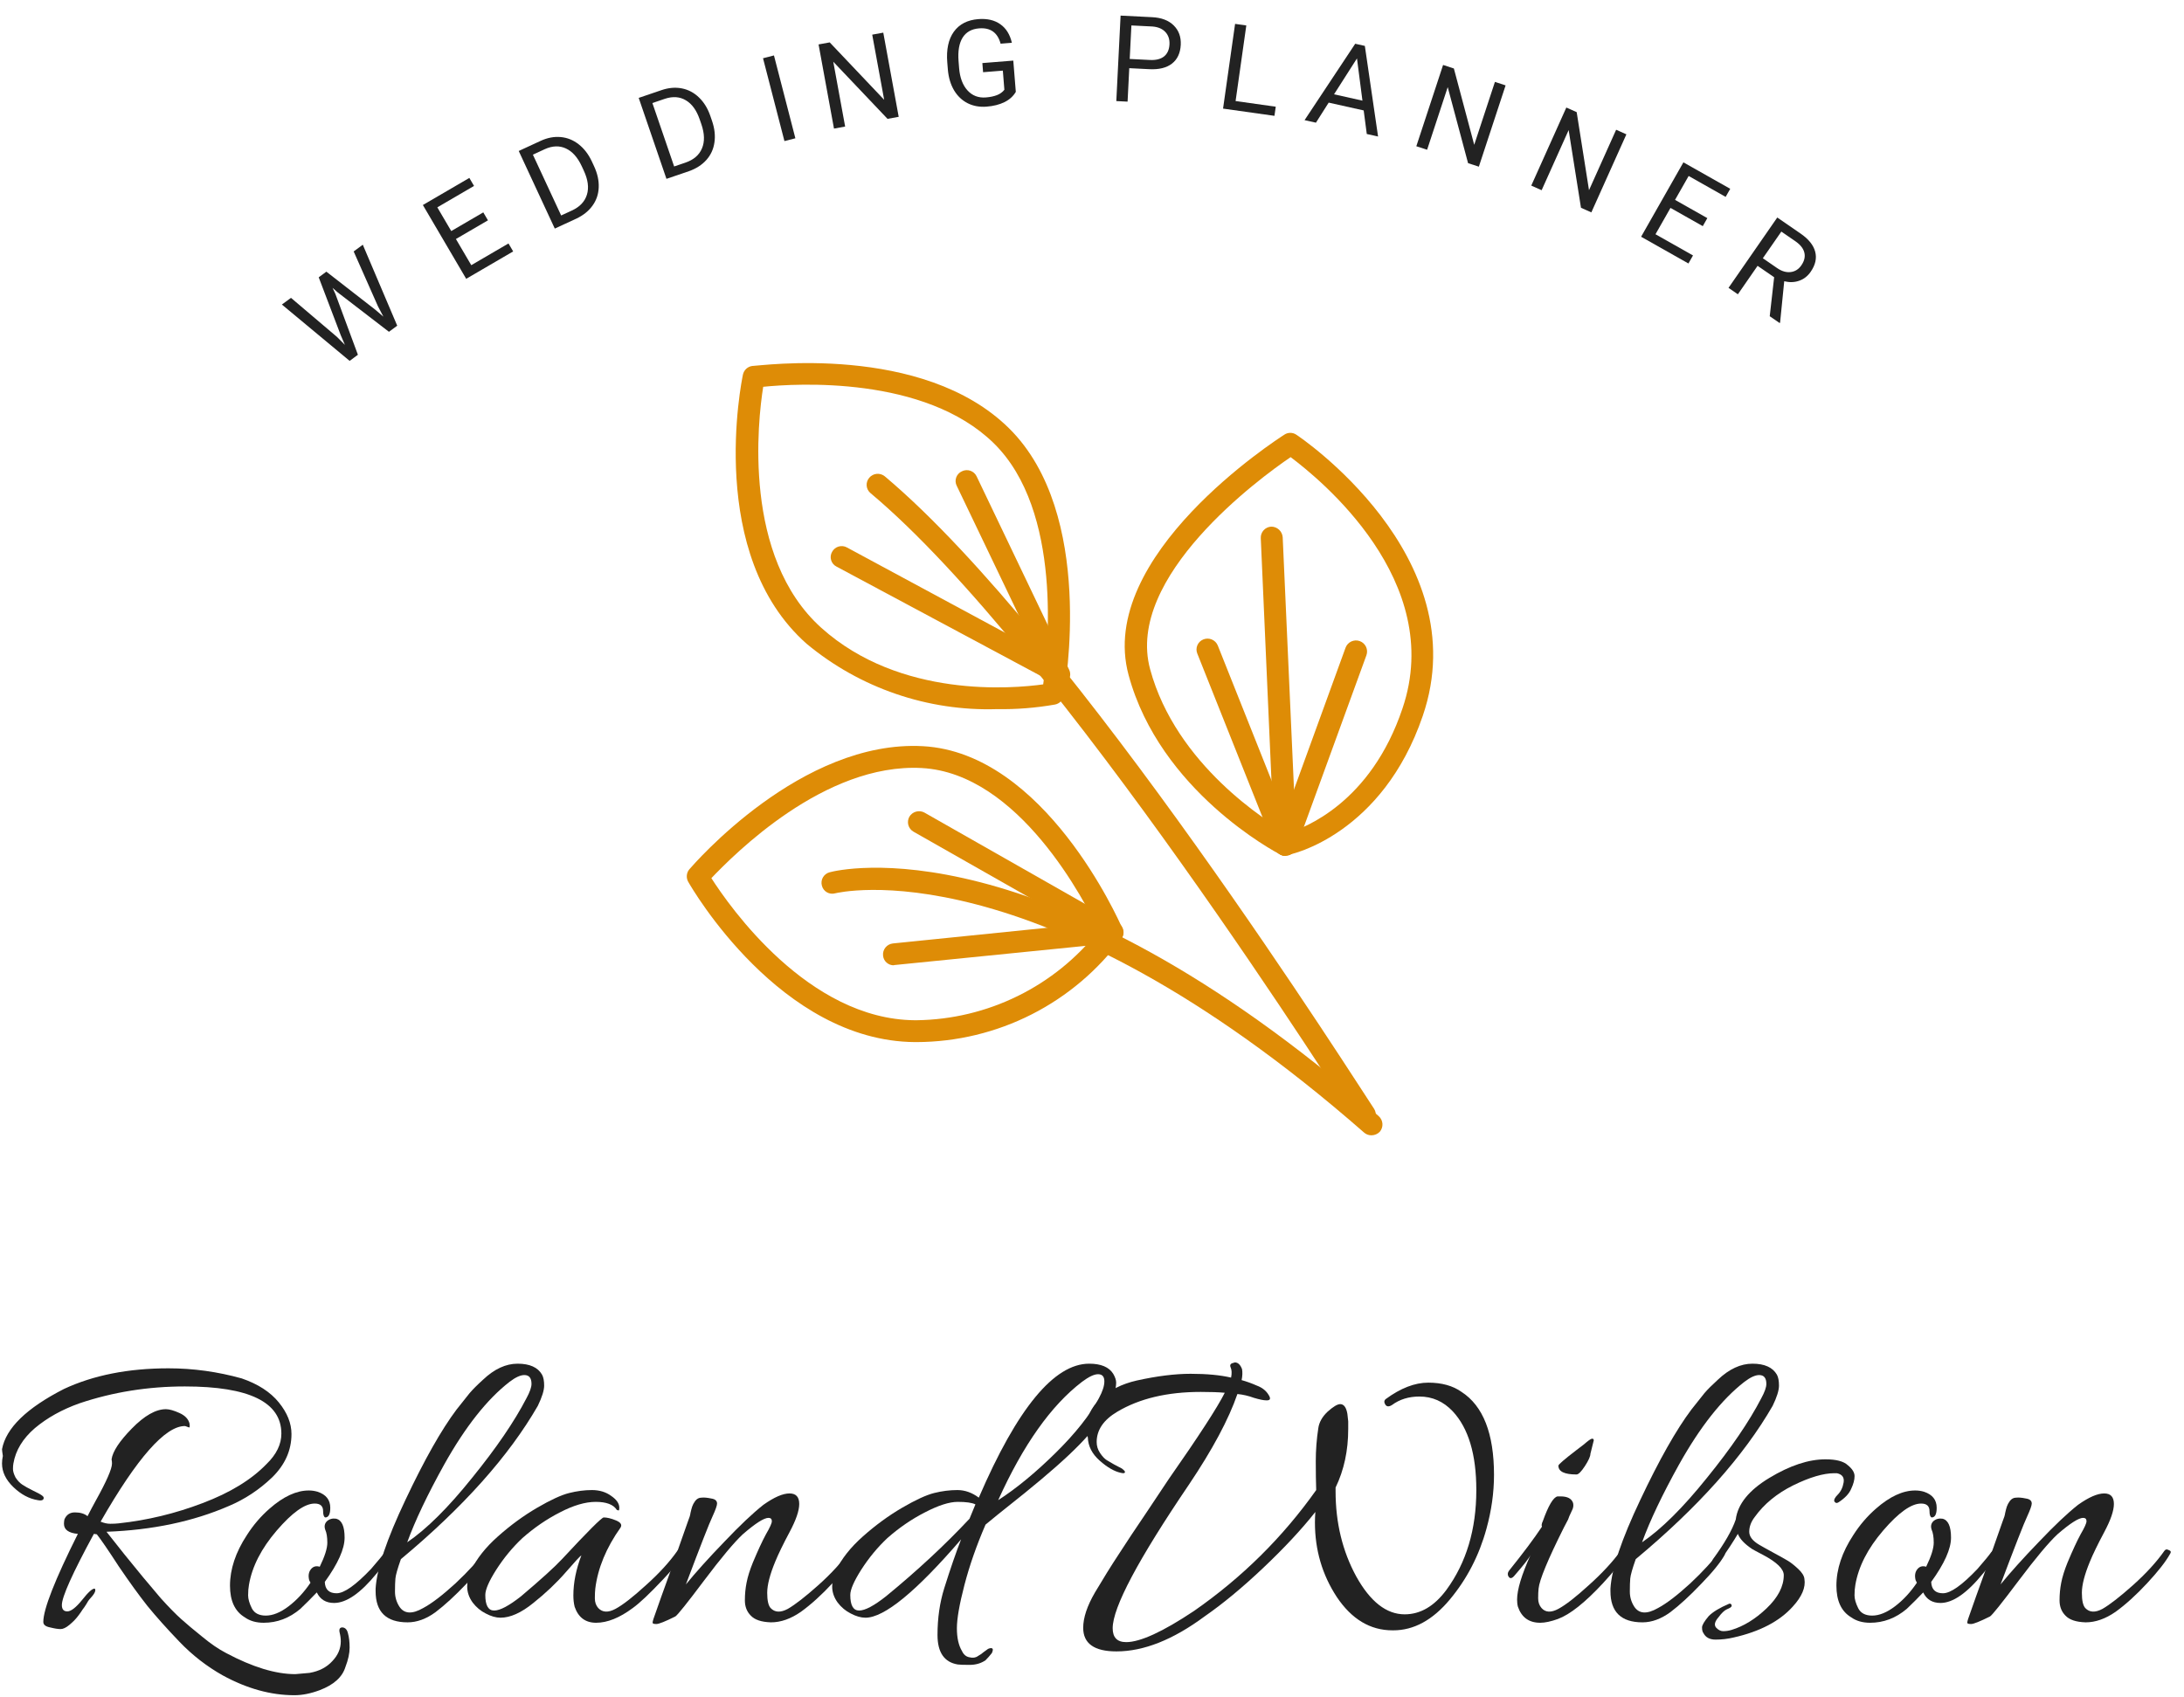
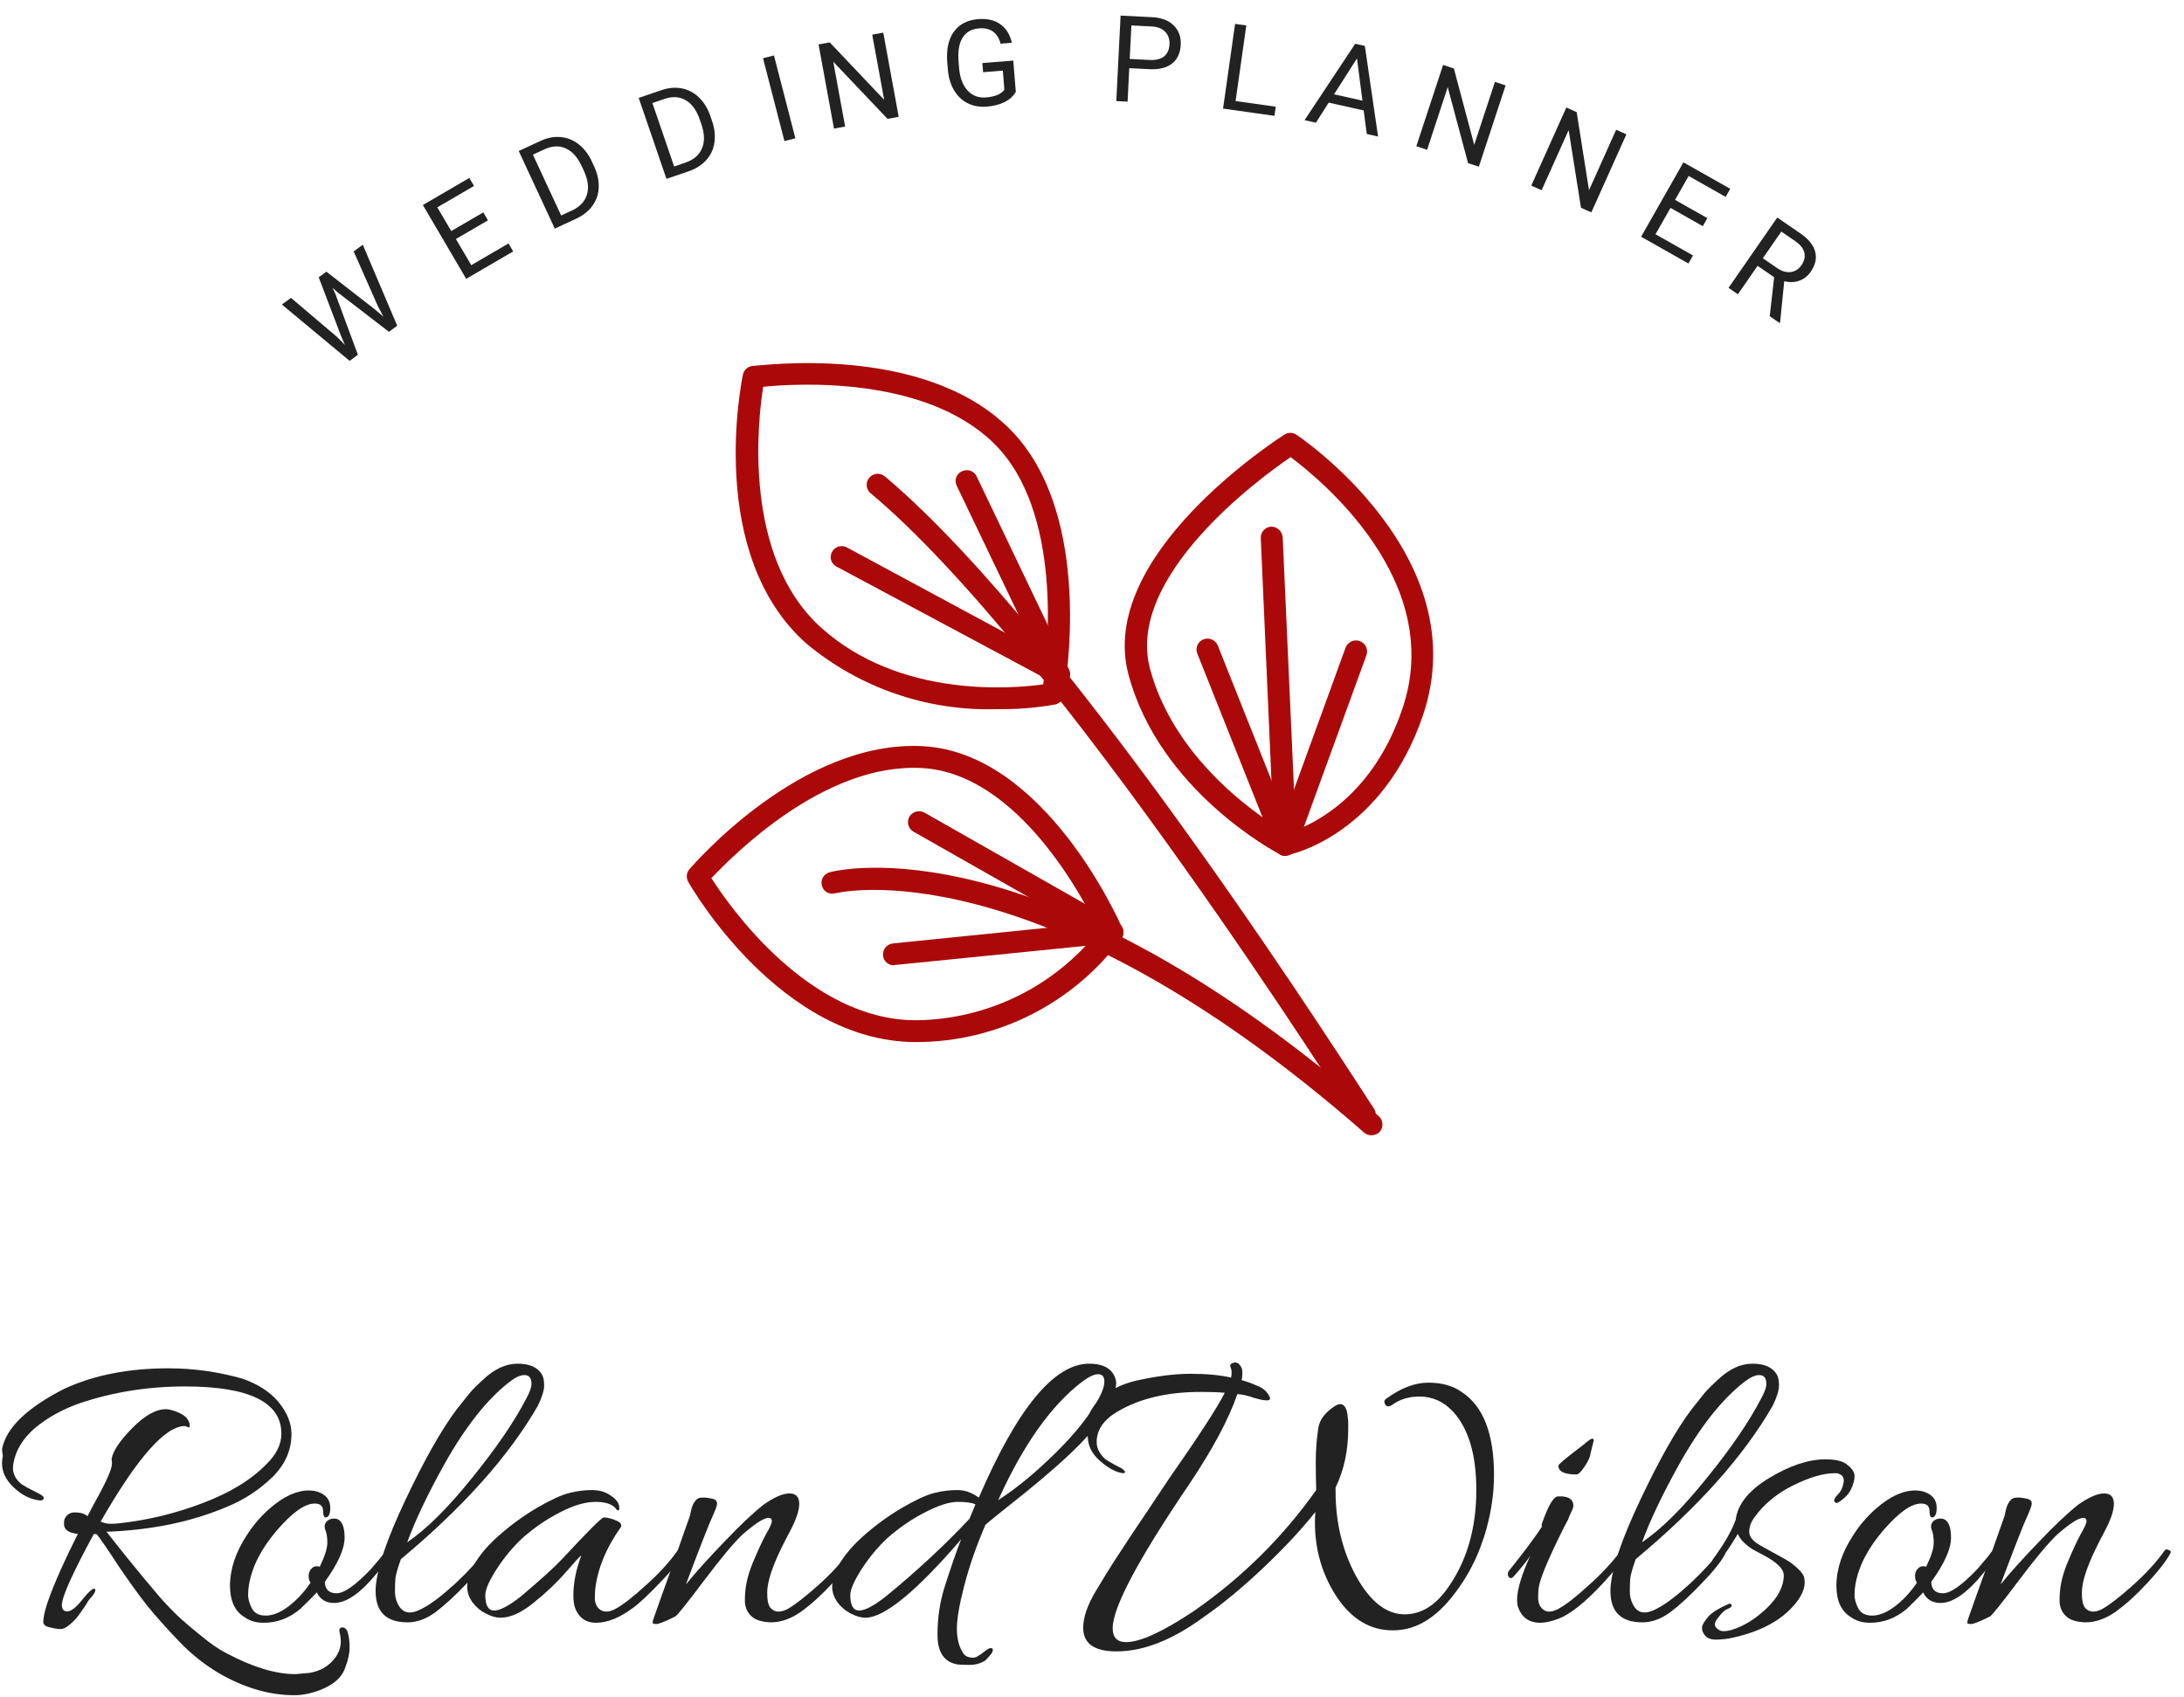
<svg xmlns="http://www.w3.org/2000/svg" width="130" height="101" viewBox="0 0 130 101" fill="none">
  <path d="M20.05 20.052L20.53 20.533L20.284 19.962L18.971 16.511L19.426 16.174L22.34 18.441L22.82 18.852L22.498 18.237L21.052 14.971L21.595 14.57L23.644 19.391L23.152 19.755L20.091 17.401L19.795 17.138L19.962 17.497L21.304 21.122L20.812 21.486L16.779 18.132L17.32 17.733L20.05 20.052Z" fill="#222222" />
  <path d="M29.045 13.118L27.138 14.23L28.052 15.788L30.267 14.495L30.546 14.969L27.75 16.6L25.171 12.206L27.937 10.593L28.216 11.07L26.031 12.345L26.86 13.757L28.767 12.645L29.045 13.118Z" fill="#222222" />
  <path d="M33.023 13.609L30.877 8.989L32.182 8.386C32.585 8.2 32.982 8.125 33.374 8.16C33.765 8.195 34.121 8.338 34.441 8.588C34.762 8.838 35.023 9.175 35.223 9.599L35.36 9.894C35.562 10.33 35.655 10.751 35.638 11.157C35.623 11.562 35.5 11.925 35.268 12.245C35.038 12.565 34.717 12.822 34.303 13.018L33.023 13.609ZM31.72 9.209L33.402 12.829L34.043 12.533C34.514 12.316 34.811 12.001 34.936 11.589C35.063 11.176 35.001 10.7 34.75 10.16L34.625 9.89C34.381 9.366 34.068 9.016 33.686 8.84C33.305 8.662 32.886 8.675 32.431 8.88L31.72 9.209Z" fill="#222222" />
  <path d="M39.67 10.648L38.018 5.828L39.379 5.365C39.799 5.222 40.202 5.188 40.587 5.263C40.973 5.339 41.312 5.518 41.604 5.801C41.898 6.082 42.122 6.445 42.276 6.887L42.382 7.195C42.538 7.65 42.586 8.078 42.526 8.48C42.469 8.882 42.309 9.23 42.045 9.524C41.783 9.818 41.436 10.041 41.005 10.193L39.67 10.648ZM38.833 6.135L40.128 9.911L40.797 9.683C41.287 9.516 41.616 9.234 41.783 8.837C41.953 8.439 41.941 7.959 41.748 7.396L41.651 7.115C41.464 6.568 41.189 6.187 40.827 5.973C40.467 5.756 40.049 5.725 39.575 5.882L38.833 6.135Z" fill="#222222" />
  <path d="M47.344 8.233L46.693 8.4L45.418 3.468L46.069 3.301L47.344 8.233Z" fill="#222222" />
  <path d="M53.494 6.955L52.829 7.076L49.599 3.674L50.306 7.535L49.642 7.656L48.724 2.645L49.388 2.524L52.629 5.942L51.918 2.063L52.576 1.944L53.494 6.955Z" fill="#222222" />
  <path d="M60.465 5.47C60.312 5.73 60.087 5.934 59.787 6.082C59.49 6.228 59.137 6.317 58.727 6.349C58.314 6.382 57.938 6.315 57.602 6.148C57.266 5.978 56.995 5.721 56.789 5.377C56.586 5.033 56.463 4.625 56.421 4.154L56.385 3.711C56.324 2.946 56.454 2.338 56.776 1.889C57.1 1.44 57.586 1.189 58.232 1.138C58.762 1.096 59.2 1.198 59.545 1.444C59.89 1.688 60.118 2.056 60.23 2.547L59.56 2.601C59.381 1.939 58.954 1.635 58.28 1.689C57.831 1.724 57.503 1.91 57.296 2.244C57.091 2.577 57.011 3.042 57.057 3.639L57.09 4.054C57.136 4.624 57.302 5.067 57.59 5.384C57.877 5.698 58.243 5.837 58.687 5.801C58.938 5.781 59.156 5.736 59.34 5.665C59.523 5.594 59.672 5.488 59.784 5.345L59.693 4.205L58.517 4.299L58.474 3.755L60.315 3.608L60.465 5.47Z" fill="#222222" />
  <path d="M67.218 4.059L67.118 6.051L66.447 6.018L66.702 0.929L68.579 1.023C69.136 1.051 69.564 1.215 69.864 1.514C70.167 1.814 70.306 2.199 70.283 2.667C70.258 3.161 70.084 3.534 69.761 3.786C69.44 4.037 68.992 4.147 68.416 4.119L67.218 4.059ZM67.245 3.51L68.451 3.571C68.81 3.588 69.089 3.518 69.288 3.36C69.488 3.199 69.596 2.96 69.612 2.64C69.627 2.338 69.543 2.091 69.362 1.899C69.18 1.708 68.922 1.601 68.59 1.577L67.345 1.515L67.245 3.51Z" fill="#222222" />
  <path d="M73.547 6.016L75.938 6.353L75.86 6.897L72.801 6.466L73.517 1.422L74.185 1.516L73.547 6.016Z" fill="#222222" />
  <path d="M81.172 6.575L79.088 6.11L78.33 7.304L77.653 7.153L80.667 2.605L81.241 2.733L82.028 8.128L81.356 7.978L81.172 6.575ZM79.407 5.615L81.098 5.992L80.772 3.478L79.407 5.615Z" fill="#222222" />
  <path d="M88.027 9.923L87.385 9.714L86.174 5.187L84.947 8.916L84.305 8.707L85.898 3.867L86.54 4.077L87.751 8.622L88.984 4.876L89.619 5.084L88.027 9.923Z" fill="#222222" />
  <path d="M94.723 12.645L94.106 12.37L93.372 7.744L91.764 11.325L91.147 11.05L93.234 6.402L93.85 6.677L94.584 11.323L96.199 7.725L96.809 7.998L94.723 12.645Z" fill="#222222" />
  <path d="M101.356 13.464L99.434 12.378L98.541 13.947L100.774 15.209L100.502 15.687L97.685 14.095L100.203 9.666L102.99 11.241L102.717 11.722L100.515 10.477L99.705 11.9L101.627 12.987L101.356 13.464Z" fill="#222222" />
  <path d="M105.604 16.506L104.618 15.827L103.445 17.521L102.888 17.138L105.79 12.95L107.179 13.907C107.652 14.232 107.94 14.59 108.045 14.979C108.152 15.37 108.063 15.771 107.779 16.181C107.598 16.442 107.37 16.62 107.093 16.715C106.819 16.813 106.522 16.822 106.204 16.745L105.958 19.201L105.934 19.235L105.341 18.827L105.604 16.506ZM104.931 15.375L105.781 15.961C106.056 16.15 106.323 16.229 106.583 16.198C106.845 16.169 107.058 16.035 107.223 15.798C107.402 15.539 107.462 15.287 107.402 15.042C107.344 14.798 107.169 14.574 106.879 14.371L106.032 13.788L104.931 15.375Z" fill="#222222" />
  <path d="M0.17 86.684C0.137 86.466 0.12 86.333 0.12 86.283C0.354 85.028 1.583 83.833 3.807 82.696C5.563 81.877 7.636 81.467 10.027 81.467C11.498 81.467 12.953 81.668 14.391 82.069C15.361 82.403 16.096 82.88 16.598 83.499C17.1 84.117 17.35 84.744 17.35 85.38C17.35 86.349 16.966 87.21 16.197 87.963C15.428 88.699 14.566 89.267 13.613 89.668C11.49 90.588 9.066 91.098 6.34 91.198C6.557 91.466 6.909 91.909 7.393 92.528C7.878 93.129 8.246 93.581 8.497 93.882C8.748 94.183 9.107 94.609 9.575 95.161C10.06 95.696 10.462 96.106 10.779 96.39C11.114 96.691 11.532 97.042 12.033 97.443C12.535 97.861 13.011 98.187 13.463 98.421C15.035 99.257 16.406 99.675 17.576 99.675L18.429 99.6C18.997 99.5 19.449 99.266 19.783 98.898C20.118 98.547 20.285 98.154 20.285 97.719C20.285 97.552 20.26 97.368 20.21 97.168C20.176 96.984 20.235 96.892 20.385 96.892C20.552 96.908 20.661 97.025 20.711 97.243C20.778 97.477 20.811 97.761 20.811 98.096C20.811 98.43 20.728 98.814 20.561 99.249C20.377 99.851 19.867 100.311 19.031 100.629C18.496 100.829 17.994 100.93 17.526 100.93C16.122 100.93 14.7 100.537 13.262 99.751C12.309 99.216 11.448 98.547 10.679 97.744C9.927 96.959 9.291 96.248 8.773 95.612C8.271 94.977 7.703 94.191 7.067 93.255C6.449 92.302 6.014 91.666 5.763 91.349L5.588 91.324C4.317 93.665 3.682 95.077 3.682 95.562C3.682 95.813 3.79 95.939 4.008 95.939C4.225 95.939 4.518 95.713 4.885 95.261C5.253 94.793 5.504 94.567 5.638 94.584C5.738 94.684 5.629 94.902 5.312 95.236C5.278 95.27 5.22 95.362 5.136 95.512C5.053 95.646 4.977 95.755 4.91 95.838C4.86 95.922 4.785 96.031 4.685 96.164C4.584 96.298 4.492 96.407 4.409 96.49C4.325 96.574 4.233 96.657 4.133 96.741C3.932 96.908 3.757 96.992 3.606 96.992C3.456 96.992 3.247 96.959 2.979 96.892C2.712 96.841 2.578 96.733 2.578 96.566C2.578 95.813 3.264 94.066 4.635 91.324C4.083 91.274 3.807 91.073 3.807 90.722C3.807 90.655 3.815 90.571 3.832 90.471C3.949 90.187 4.158 90.045 4.459 90.045C4.777 90.045 5.028 90.12 5.211 90.27C5.345 90.003 5.504 89.702 5.688 89.368C6.34 88.197 6.666 87.453 6.666 87.135C6.666 87.052 6.658 86.968 6.641 86.885C6.708 86.416 7.109 85.806 7.845 85.054C8.597 84.284 9.274 83.9 9.876 83.9C10.077 83.9 10.345 83.975 10.679 84.126C11.013 84.276 11.214 84.485 11.281 84.753C11.298 84.87 11.298 84.945 11.281 84.978C11.281 84.995 11.239 84.987 11.155 84.953C11.072 84.92 11.022 84.903 11.005 84.903C9.835 84.903 8.163 86.801 5.989 90.596C6.19 90.68 6.382 90.722 6.566 90.722C6.766 90.722 6.934 90.713 7.067 90.697C8.773 90.513 10.437 90.112 12.058 89.493C13.697 88.874 14.968 88.097 15.871 87.16C16.456 86.592 16.748 85.99 16.748 85.355C16.748 83.482 14.834 82.546 11.005 82.546C8.815 82.546 6.725 82.88 4.735 83.549C3.698 83.917 2.812 84.41 2.076 85.028C1.357 85.647 0.931 86.349 0.797 87.135C0.781 87.219 0.772 87.328 0.772 87.461C0.772 87.595 0.822 87.762 0.923 87.963C1.04 88.147 1.173 88.289 1.324 88.389C1.474 88.49 1.683 88.607 1.951 88.74C2.235 88.874 2.419 88.975 2.503 89.041C2.603 89.108 2.628 89.183 2.578 89.267C2.528 89.334 2.419 89.351 2.252 89.317C1.734 89.234 1.249 88.975 0.797 88.54C0.346 88.105 0.12 87.637 0.12 87.135C0.12 86.985 0.137 86.834 0.17 86.684Z" fill="#222222" />
  <path d="M19.032 93.28C19.333 92.661 19.484 92.185 19.484 91.85C19.484 91.516 19.442 91.257 19.358 91.073C19.291 90.872 19.325 90.705 19.459 90.571C19.609 90.438 19.793 90.387 20.011 90.421C20.345 90.504 20.512 90.881 20.512 91.549C20.512 92.218 20.119 93.096 19.333 94.183C19.35 94.634 19.584 94.86 20.036 94.86C20.487 94.86 21.173 94.375 22.092 93.405C22.527 92.904 22.794 92.578 22.895 92.427C23.012 92.277 23.112 92.227 23.196 92.277C23.279 92.31 23.321 92.344 23.321 92.377C23.321 92.544 23.02 92.979 22.418 93.681C21.465 94.852 20.621 95.437 19.885 95.437C19.4 95.437 19.058 95.228 18.857 94.81C18.522 95.161 18.196 95.487 17.879 95.788C17.227 96.34 16.499 96.616 15.697 96.616C15.245 96.616 14.869 96.507 14.568 96.29C13.983 95.939 13.69 95.311 13.69 94.409C13.69 93.422 14.025 92.419 14.694 91.399C15.078 90.797 15.53 90.27 16.048 89.819C16.867 89.1 17.645 88.74 18.38 88.74C18.564 88.74 18.74 88.766 18.907 88.816C19.409 88.983 19.659 89.301 19.659 89.769C19.659 90.153 19.559 90.346 19.358 90.346C19.275 90.312 19.233 90.187 19.233 89.969C19.233 89.668 19.066 89.518 18.731 89.518C18.146 89.518 17.394 90.053 16.474 91.123C15.555 92.193 15.003 93.272 14.819 94.359C14.785 94.542 14.769 94.751 14.769 94.986C14.769 95.203 14.844 95.462 14.994 95.763C15.145 96.047 15.421 96.189 15.822 96.189C16.24 96.189 16.692 96.005 17.176 95.638C17.661 95.27 18.096 94.802 18.481 94.233L18.405 94.083C18.338 93.815 18.372 93.598 18.506 93.43C18.64 93.263 18.815 93.213 19.032 93.28Z" fill="#222222" />
  <path d="M31.337 83.248C31.537 82.88 31.637 82.596 31.637 82.395C31.637 82.044 31.495 81.868 31.211 81.868C30.977 81.868 30.684 82.002 30.333 82.27C28.996 83.306 27.7 84.945 26.446 87.185C25.443 88.991 24.707 90.538 24.239 91.825C25.392 91.04 26.68 89.76 28.101 87.988C29.539 86.216 30.618 84.636 31.337 83.248ZM23.863 92.829C23.662 93.397 23.553 93.782 23.537 93.982C23.52 94.166 23.511 94.425 23.511 94.76C23.511 95.077 23.595 95.37 23.762 95.638C24.047 96.089 24.523 96.123 25.192 95.738C25.693 95.47 26.329 94.986 27.098 94.283C27.867 93.564 28.461 92.912 28.879 92.327C28.912 92.277 28.962 92.252 29.029 92.252C29.18 92.252 29.221 92.36 29.154 92.578C28.904 93.029 28.436 93.606 27.75 94.308C27.081 95.011 26.471 95.571 25.919 95.989C25.367 96.39 24.816 96.591 24.264 96.591C22.993 96.591 22.358 95.972 22.358 94.735C22.358 94.684 22.358 94.634 22.358 94.584C22.425 93.414 23.018 91.65 24.138 89.292C25.259 86.918 26.27 85.129 27.173 83.925L27.951 82.947C28.135 82.73 28.402 82.462 28.753 82.144C29.422 81.509 30.108 81.191 30.81 81.191C31.529 81.191 32.014 81.409 32.264 81.843C32.348 81.994 32.39 82.211 32.39 82.495C32.39 82.78 32.264 83.181 32.014 83.699C30.291 86.692 27.575 89.735 23.863 92.829Z" fill="#222222" />
  <path d="M29.79 96.315C29.523 96.315 29.23 96.231 28.913 96.064C28.612 95.913 28.352 95.696 28.135 95.412C27.918 95.111 27.809 94.793 27.809 94.459C27.809 94.124 27.884 93.807 28.035 93.506C28.369 92.803 28.904 92.126 29.64 91.474C30.392 90.805 31.17 90.237 31.972 89.769C32.775 89.301 33.41 89.008 33.879 88.891C34.347 88.774 34.798 88.715 35.233 88.715C35.684 88.715 36.069 88.832 36.386 89.067C36.704 89.284 36.863 89.518 36.863 89.769C36.863 89.852 36.855 89.903 36.838 89.919C36.821 89.936 36.779 89.928 36.713 89.894C36.512 89.576 36.094 89.418 35.459 89.418C34.84 89.418 34.129 89.627 33.327 90.045C32.541 90.446 31.797 90.956 31.095 91.575C30.509 92.126 29.991 92.753 29.54 93.456C29.105 94.141 28.887 94.643 28.887 94.96C28.887 95.579 29.063 95.888 29.414 95.888C29.765 95.888 30.3 95.604 31.019 95.036C32.206 94.032 33.017 93.297 33.452 92.829C34.99 91.173 35.818 90.346 35.935 90.346C36.136 90.346 36.378 90.404 36.662 90.521C36.947 90.638 37.039 90.78 36.938 90.948C36.086 92.151 35.584 93.364 35.434 94.584C35.417 94.735 35.408 94.927 35.408 95.161C35.408 95.395 35.475 95.587 35.609 95.738C35.86 96.005 36.203 96.022 36.637 95.788C37.072 95.554 37.674 95.086 38.443 94.384C39.229 93.681 39.856 92.996 40.324 92.327C40.391 92.243 40.466 92.227 40.55 92.277C40.633 92.31 40.675 92.344 40.675 92.377C40.675 92.628 40.274 93.18 39.471 94.032C38.686 94.868 38.084 95.437 37.666 95.738C36.88 96.323 36.152 96.616 35.484 96.616C34.848 96.616 34.422 96.298 34.205 95.663C34.154 95.462 34.129 95.236 34.129 94.986C34.129 94.233 34.288 93.439 34.606 92.603C34.539 92.636 34.23 92.971 33.678 93.606C33.126 94.241 32.482 94.852 31.747 95.437C31.028 96.022 30.376 96.315 29.79 96.315Z" fill="#222222" />
  <path d="M46.996 88.916C47.381 88.916 47.573 89.125 47.573 89.543C47.573 89.944 47.381 90.504 46.996 91.223C46.612 91.942 46.328 92.528 46.144 92.979C45.826 93.748 45.667 94.367 45.667 94.835C45.667 95.287 45.734 95.587 45.868 95.738C46.118 96.005 46.461 96.022 46.896 95.788C47.331 95.537 47.933 95.069 48.702 94.384C49.488 93.681 50.115 92.996 50.583 92.327C50.65 92.243 50.725 92.227 50.809 92.277C50.909 92.31 50.959 92.352 50.959 92.402C50.959 92.436 50.942 92.477 50.909 92.528C50.658 92.979 50.207 93.556 49.555 94.258C48.903 94.96 48.276 95.529 47.673 95.964C47.072 96.382 46.478 96.591 45.893 96.591C45.324 96.574 44.923 96.44 44.689 96.189C44.455 95.955 44.338 95.654 44.338 95.287C44.338 94.919 44.371 94.567 44.438 94.233C44.505 93.882 44.63 93.481 44.814 93.029C45.115 92.31 45.374 91.75 45.592 91.349C45.826 90.948 45.943 90.688 45.943 90.571C45.943 90.438 45.876 90.371 45.742 90.371C45.475 90.371 44.965 90.697 44.212 91.349C43.694 91.834 42.925 92.753 41.905 94.108C40.902 95.445 40.333 96.156 40.2 96.24C39.598 96.54 39.221 96.691 39.071 96.691C38.92 96.691 38.845 96.666 38.845 96.616C38.845 96.566 38.862 96.49 38.895 96.39C38.929 96.306 39.088 95.855 39.372 95.036C39.673 94.216 39.99 93.322 40.325 92.352C40.676 91.365 40.885 90.772 40.952 90.571C41.036 90.371 41.086 90.204 41.102 90.07C41.136 89.919 41.169 89.794 41.203 89.694C41.236 89.593 41.295 89.484 41.378 89.368C41.479 89.234 41.604 89.167 41.755 89.167C41.905 89.15 42.097 89.167 42.331 89.217C42.566 89.25 42.682 89.351 42.682 89.518C42.682 89.635 42.591 89.894 42.407 90.295C42.223 90.68 41.696 92.026 40.827 94.333C41.428 93.598 42.189 92.753 43.109 91.8C44.029 90.831 44.806 90.095 45.441 89.593C46.077 89.142 46.595 88.916 46.996 88.916Z" fill="#222222" />
  <path d="M51.365 91.474C52.117 90.805 52.895 90.237 53.697 89.769C54.5 89.301 55.135 89.008 55.603 88.891C56.072 88.774 56.532 88.715 56.983 88.715C57.434 88.715 57.861 88.866 58.262 89.167C60.553 83.85 62.743 81.191 64.833 81.191C65.535 81.191 66.012 81.392 66.263 81.793C66.38 81.994 66.438 82.169 66.438 82.32C66.438 82.738 66.254 83.273 65.886 83.925C65.535 84.56 64.984 85.263 64.231 86.032C63.479 86.801 62.4 87.754 60.996 88.891C59.591 90.011 58.814 90.638 58.663 90.772C58.128 92.009 57.71 93.205 57.409 94.359C57.108 95.512 56.958 96.373 56.958 96.942C56.958 97.51 57.058 97.962 57.259 98.296C57.359 98.513 57.51 98.639 57.71 98.672C57.911 98.722 58.078 98.697 58.212 98.597C58.362 98.513 58.471 98.438 58.538 98.371C58.621 98.305 58.714 98.238 58.814 98.171C58.931 98.121 59.014 98.112 59.065 98.146C59.115 98.179 59.106 98.271 59.039 98.421C58.906 98.589 58.78 98.731 58.663 98.848C58.396 99.032 58.078 99.124 57.71 99.124C57.359 99.124 57.125 99.115 57.008 99.099C56.205 98.965 55.804 98.38 55.804 97.343C55.804 96.34 55.938 95.412 56.205 94.559C56.573 93.389 56.908 92.419 57.209 91.65C54.533 94.76 52.636 96.315 51.515 96.315C51.248 96.315 50.955 96.231 50.638 96.064C50.337 95.913 50.077 95.696 49.86 95.412C49.643 95.111 49.534 94.793 49.534 94.459C49.534 94.124 49.609 93.807 49.76 93.506C50.094 92.803 50.629 92.126 51.365 91.474ZM58.061 89.568C57.861 89.468 57.51 89.418 57.008 89.418C56.506 89.418 55.854 89.627 55.052 90.045C54.266 90.446 53.522 90.956 52.819 91.575C52.234 92.126 51.716 92.753 51.265 93.456C50.83 94.141 50.612 94.643 50.612 94.96C50.612 95.579 50.788 95.888 51.139 95.888C51.49 95.888 52.025 95.604 52.744 95.036C54.6 93.514 56.256 91.976 57.71 90.421L58.061 89.568ZM65.41 83.248C65.627 82.847 65.736 82.512 65.736 82.245C65.736 81.96 65.611 81.818 65.36 81.818C65.126 81.818 64.808 81.969 64.407 82.27C62.568 83.674 60.904 86.023 59.416 89.317C60.502 88.615 61.639 87.679 62.827 86.508C64.014 85.338 64.875 84.251 65.41 83.248Z" fill="#222222" />
  <path d="M66.457 98.321C65.136 98.321 64.476 97.853 64.476 96.917C64.476 96.315 64.71 95.612 65.178 94.81C65.663 93.991 66.131 93.238 66.582 92.553C67.034 91.85 67.577 91.031 68.213 90.095C68.848 89.142 69.299 88.465 69.567 88.063C71.356 85.505 72.468 83.791 72.903 82.922C72.518 82.888 72.042 82.872 71.473 82.872C69.484 82.872 67.828 83.264 66.507 84.05C65.688 84.535 65.278 85.137 65.278 85.856C65.278 86.09 65.345 86.308 65.479 86.508C65.613 86.709 65.746 86.851 65.88 86.935C66.148 87.102 66.449 87.269 66.783 87.436C66.984 87.587 67.017 87.679 66.883 87.712C66.833 87.712 66.775 87.704 66.708 87.687C66.323 87.603 65.905 87.361 65.454 86.96C65.002 86.558 64.768 86.099 64.752 85.58C64.685 85.413 64.651 85.271 64.651 85.154C64.651 84.435 64.927 83.816 65.479 83.298C66.047 82.763 66.775 82.395 67.661 82.194C68.865 81.927 69.935 81.793 70.871 81.793C71.824 81.793 72.627 81.868 73.279 82.019C73.329 81.768 73.321 81.567 73.254 81.417C73.187 81.266 73.246 81.174 73.429 81.141C73.463 81.124 73.488 81.116 73.505 81.116C73.689 81.116 73.831 81.25 73.931 81.517C73.965 81.701 73.956 81.918 73.906 82.169C74.207 82.253 74.508 82.362 74.809 82.495C75.127 82.612 75.361 82.796 75.511 83.047C75.662 83.281 75.612 83.39 75.361 83.373C75.21 83.373 74.968 83.323 74.633 83.223C74.316 83.106 73.99 83.03 73.655 82.997C73.137 84.502 72.175 86.299 70.771 88.389C67.745 92.854 66.231 95.704 66.231 96.942C66.231 97.493 66.499 97.769 67.034 97.769C67.87 97.769 69.216 97.151 71.072 95.913C73.931 93.924 76.356 91.524 78.345 88.715C78.329 88.247 78.32 87.679 78.32 87.01C78.32 86.341 78.37 85.681 78.471 85.028C78.521 84.677 78.705 84.351 79.022 84.05C79.357 83.749 79.608 83.599 79.775 83.599C79.992 83.599 80.134 83.791 80.201 84.176L80.251 84.627C80.251 84.778 80.251 84.928 80.251 85.079C80.251 86.366 80.001 87.528 79.499 88.565C79.499 88.632 79.499 88.707 79.499 88.791C79.499 90.663 79.909 92.352 80.728 93.857C81.564 95.362 82.525 96.114 83.612 96.114C84.549 96.114 85.376 95.629 86.095 94.659C87.282 93.038 87.876 91.056 87.876 88.715C87.876 86.592 87.408 85.028 86.471 84.025C85.919 83.44 85.259 83.147 84.49 83.147C83.855 83.147 83.311 83.315 82.86 83.649C82.676 83.766 82.542 83.758 82.458 83.624C82.375 83.49 82.383 83.382 82.484 83.298C83.37 82.646 84.214 82.32 85.017 82.32C85.819 82.32 86.48 82.504 86.998 82.872C88.285 83.708 88.929 85.355 88.929 87.812C88.929 88.866 88.779 89.936 88.478 91.023C88.043 92.611 87.316 94.016 86.296 95.236C85.276 96.457 84.156 97.067 82.935 97.067C82.918 97.067 82.901 97.067 82.885 97.067C81.564 97.067 80.46 96.407 79.574 95.086C78.705 93.765 78.27 92.285 78.27 90.647C78.27 90.446 78.278 90.237 78.295 90.019C77.476 91.056 76.439 92.168 75.185 93.355C73.948 94.526 72.786 95.487 71.699 96.24C69.826 97.627 68.079 98.321 66.457 98.321Z" fill="#222222" />
  <path d="M92.886 89.092C93.304 89.092 93.555 89.225 93.638 89.493C93.672 89.643 93.647 89.794 93.563 89.944C93.496 90.078 93.446 90.187 93.413 90.27C93.379 90.354 93.354 90.421 93.338 90.471C93.254 90.638 93.17 90.797 93.087 90.948C92.134 92.854 91.632 94.066 91.582 94.584C91.565 94.735 91.557 94.927 91.557 95.161C91.557 95.395 91.624 95.587 91.757 95.738C91.992 96.005 92.326 96.022 92.761 95.788C93.195 95.554 93.797 95.086 94.566 94.384C95.352 93.681 95.988 92.996 96.473 92.327C96.539 92.243 96.615 92.227 96.698 92.277C96.782 92.31 96.824 92.352 96.824 92.402C96.824 92.436 96.807 92.477 96.773 92.528C96.523 92.979 96.071 93.556 95.419 94.258C94.349 95.412 93.454 96.123 92.736 96.39C92.318 96.54 91.966 96.616 91.682 96.616C91.013 96.616 90.57 96.298 90.353 95.663C90.32 95.546 90.303 95.403 90.303 95.236C90.303 94.651 90.57 93.765 91.105 92.578C91.022 92.762 90.696 93.18 90.127 93.832C89.977 93.999 89.86 93.999 89.776 93.832C89.759 93.798 89.751 93.757 89.751 93.706C89.751 93.639 89.784 93.564 89.851 93.481C90.671 92.461 91.314 91.6 91.782 90.897C91.749 90.814 91.766 90.705 91.833 90.571C92.167 89.635 92.46 89.142 92.71 89.092C92.761 89.092 92.819 89.092 92.886 89.092ZM94.867 85.756L94.667 86.558C94.667 86.709 94.558 86.951 94.341 87.286C94.123 87.62 93.956 87.787 93.839 87.787C93.12 87.787 92.761 87.612 92.761 87.261C92.761 87.194 93.12 86.885 93.839 86.333L94.266 86.007C94.533 85.773 94.7 85.656 94.767 85.656C94.834 85.656 94.867 85.689 94.867 85.756Z" fill="#222222" />
  <path d="M104.839 83.248C105.04 82.88 105.14 82.596 105.14 82.395C105.14 82.044 104.998 81.868 104.714 81.868C104.48 81.868 104.187 82.002 103.836 82.27C102.498 83.306 101.202 84.945 99.948 87.185C98.945 88.991 98.209 90.538 97.741 91.825C98.895 91.04 100.182 89.76 101.604 87.988C103.042 86.216 104.12 84.636 104.839 83.248ZM97.365 92.829C97.164 93.397 97.056 93.782 97.039 93.982C97.022 94.166 97.014 94.425 97.014 94.76C97.014 95.077 97.097 95.37 97.265 95.638C97.549 96.089 98.025 96.123 98.694 95.738C99.196 95.47 99.831 94.986 100.6 94.283C101.37 93.564 101.963 92.912 102.381 92.327C102.415 92.277 102.465 92.252 102.532 92.252C102.682 92.252 102.724 92.36 102.657 92.578C102.406 93.029 101.938 93.606 101.253 94.308C100.584 95.011 99.973 95.571 99.422 95.989C98.87 96.39 98.318 96.591 97.766 96.591C96.496 96.591 95.86 95.972 95.86 94.735C95.86 94.684 95.86 94.634 95.86 94.584C95.927 93.414 96.521 91.65 97.641 89.292C98.761 86.918 99.773 85.129 100.676 83.925L101.453 82.947C101.637 82.73 101.905 82.462 102.256 82.144C102.925 81.509 103.61 81.191 104.312 81.191C105.031 81.191 105.516 81.409 105.767 81.843C105.851 81.994 105.892 82.211 105.892 82.495C105.892 82.78 105.767 83.181 105.516 83.699C103.794 86.692 101.077 89.735 97.365 92.829Z" fill="#222222" />
  <path d="M102.29 96.29C102.072 96.54 102.022 96.741 102.139 96.892C102.273 97.042 102.415 97.117 102.566 97.117C102.733 97.117 102.9 97.092 103.067 97.042C103.786 96.825 104.48 96.398 105.149 95.763C105.834 95.111 106.177 94.45 106.177 93.782C106.177 93.414 105.768 93.013 104.948 92.578C104.564 92.377 104.346 92.26 104.296 92.227C103.845 91.926 103.56 91.625 103.443 91.324C103.209 91.725 102.833 92.302 102.315 93.054C102.198 93.188 102.089 93.222 101.989 93.155C101.888 93.071 101.88 92.962 101.964 92.829C102.649 91.892 103.101 91.106 103.318 90.471C103.435 89.551 104.104 88.724 105.324 87.988C106.545 87.252 107.657 86.885 108.66 86.885C109.295 86.885 109.739 87.001 109.989 87.236C110.257 87.453 110.391 87.67 110.391 87.888C110.391 88.105 110.324 88.356 110.19 88.64C110.073 88.924 109.822 89.192 109.438 89.443C109.337 89.51 109.254 89.493 109.187 89.392C109.153 89.292 109.22 89.158 109.387 88.991C109.571 88.807 109.688 88.565 109.739 88.264C109.789 87.963 109.655 87.779 109.337 87.712C109.287 87.712 109.237 87.712 109.187 87.712C108.535 87.712 107.715 87.955 106.729 88.439C105.759 88.924 104.998 89.551 104.447 90.32C104.229 90.605 104.121 90.897 104.121 91.198C104.121 91.483 104.321 91.742 104.722 91.976C104.89 92.076 105.174 92.235 105.575 92.452C105.977 92.67 106.261 92.829 106.428 92.929C106.595 93.029 106.796 93.188 107.03 93.405C107.264 93.623 107.389 93.823 107.406 94.007C107.49 94.509 107.256 95.061 106.704 95.663C105.918 96.532 104.748 97.142 103.193 97.493C102.841 97.577 102.482 97.619 102.114 97.619C101.763 97.619 101.521 97.485 101.387 97.218C101.337 97.151 101.312 97.042 101.312 96.892C101.312 96.758 101.445 96.532 101.713 96.214C101.964 95.964 102.365 95.721 102.917 95.487C102.967 95.47 103.009 95.479 103.042 95.512C103.076 95.546 103.084 95.587 103.067 95.638C103.05 95.688 102.958 95.746 102.791 95.813C102.641 95.88 102.474 96.039 102.29 96.29Z" fill="#222222" />
  <path d="M114.652 93.28C114.953 92.661 115.103 92.185 115.103 91.85C115.103 91.516 115.061 91.257 114.978 91.073C114.911 90.872 114.944 90.705 115.078 90.571C115.229 90.438 115.413 90.387 115.63 90.421C115.964 90.504 116.132 90.881 116.132 91.549C116.132 92.218 115.739 93.096 114.953 94.183C114.969 94.634 115.204 94.86 115.655 94.86C116.106 94.86 116.792 94.375 117.712 93.405C118.146 92.904 118.414 92.578 118.514 92.427C118.631 92.277 118.732 92.227 118.815 92.277C118.899 92.31 118.941 92.344 118.941 92.377C118.941 92.544 118.64 92.979 118.038 93.681C117.085 94.852 116.24 95.437 115.505 95.437C115.02 95.437 114.677 95.228 114.476 94.81C114.142 95.161 113.816 95.487 113.498 95.788C112.846 96.34 112.119 96.616 111.316 96.616C110.865 96.616 110.488 96.507 110.187 96.29C109.602 95.939 109.31 95.311 109.31 94.409C109.31 93.422 109.644 92.419 110.313 91.399C110.697 90.797 111.149 90.27 111.667 89.819C112.487 89.1 113.264 88.74 114 88.74C114.184 88.74 114.359 88.766 114.526 88.816C115.028 88.983 115.279 89.301 115.279 89.769C115.279 90.153 115.179 90.346 114.978 90.346C114.894 90.312 114.852 90.187 114.852 89.969C114.852 89.668 114.685 89.518 114.351 89.518C113.766 89.518 113.013 90.053 112.094 91.123C111.174 92.193 110.622 93.272 110.438 94.359C110.405 94.542 110.388 94.751 110.388 94.986C110.388 95.203 110.463 95.462 110.614 95.763C110.764 96.047 111.04 96.189 111.441 96.189C111.86 96.189 112.311 96.005 112.796 95.638C113.281 95.27 113.715 94.802 114.1 94.233L114.025 94.083C113.958 93.815 113.991 93.598 114.125 93.43C114.259 93.263 114.434 93.213 114.652 93.28Z" fill="#222222" />
  <path d="M125.25 88.916C125.635 88.916 125.827 89.125 125.827 89.543C125.827 89.944 125.635 90.504 125.25 91.223C124.866 91.942 124.582 92.528 124.398 92.979C124.08 93.748 123.921 94.367 123.921 94.835C123.921 95.287 123.988 95.587 124.122 95.738C124.373 96.005 124.715 96.022 125.15 95.788C125.585 95.537 126.187 95.069 126.956 94.384C127.742 93.681 128.369 92.996 128.837 92.327C128.904 92.243 128.979 92.227 129.063 92.277C129.163 92.31 129.213 92.352 129.213 92.402C129.213 92.436 129.196 92.477 129.163 92.528C128.912 92.979 128.461 93.556 127.809 94.258C127.157 94.96 126.53 95.529 125.928 95.964C125.326 96.382 124.732 96.591 124.147 96.591C123.578 96.574 123.177 96.44 122.943 96.189C122.709 95.955 122.592 95.654 122.592 95.287C122.592 94.919 122.625 94.567 122.692 94.233C122.759 93.882 122.885 93.481 123.068 93.029C123.369 92.31 123.629 91.75 123.846 91.349C124.08 90.948 124.197 90.688 124.197 90.571C124.197 90.438 124.13 90.371 123.996 90.371C123.729 90.371 123.219 90.697 122.467 91.349C121.948 91.834 121.179 92.753 120.159 94.108C119.156 95.445 118.587 96.156 118.454 96.24C117.852 96.54 117.476 96.691 117.325 96.691C117.175 96.691 117.099 96.666 117.099 96.616C117.099 96.566 117.116 96.49 117.149 96.39C117.183 96.306 117.342 95.855 117.626 95.036C117.927 94.216 118.245 93.322 118.579 92.352C118.93 91.365 119.139 90.772 119.206 90.571C119.29 90.371 119.34 90.204 119.357 90.07C119.39 89.919 119.423 89.794 119.457 89.694C119.49 89.593 119.549 89.484 119.632 89.368C119.733 89.234 119.858 89.167 120.009 89.167C120.159 89.15 120.351 89.167 120.586 89.217C120.82 89.25 120.937 89.351 120.937 89.518C120.937 89.635 120.845 89.894 120.661 90.295C120.477 90.68 119.95 92.026 119.081 94.333C119.683 93.598 120.443 92.753 121.363 91.8C122.283 90.831 123.06 90.095 123.695 89.593C124.331 89.142 124.849 88.916 125.25 88.916Z" fill="#222222" />
-   <path d="M76.512 50.955C76.408 50.956 76.305 50.93 76.214 50.881C75.916 50.732 69.043 47.09 67.178 40.189C65.252 33.089 75.99 26.176 76.45 25.879C76.555 25.808 76.678 25.771 76.804 25.771C76.93 25.771 77.054 25.808 77.158 25.879C77.27 25.941 87.946 33.102 84.69 42.617C82.291 49.654 76.885 50.893 76.649 50.893L76.512 50.955ZM76.823 27.217C74.996 28.456 66.967 34.341 68.459 39.842C70 45.541 75.468 48.948 76.624 49.605C77.631 49.307 81.595 47.808 83.484 42.171C86.057 34.576 78.538 28.505 76.823 27.217Z" fill="#de8c06" />
-   <path d="M54.563 62.044H54.452C46.46 61.982 41.191 52.9 40.967 52.504C40.9 52.388 40.871 52.255 40.882 52.123C40.893 51.99 40.944 51.864 41.029 51.761C41.302 51.451 47.691 44.029 54.936 44.426C62.182 44.822 66.594 54.796 66.781 55.217C66.833 55.312 66.86 55.419 66.86 55.527C66.86 55.635 66.833 55.742 66.781 55.837C65.375 57.753 63.536 59.313 61.414 60.392C59.292 61.47 56.945 62.036 54.563 62.044ZM42.334 52.269C43.428 53.978 48.113 60.693 54.452 60.743H54.563C56.655 60.715 58.714 60.221 60.589 59.297C62.465 58.373 64.109 57.043 65.401 55.403C64.593 53.693 60.654 46.036 54.862 45.727C49.07 45.417 43.676 50.893 42.334 52.293V52.269Z" fill="#de8c06" />
-   <path d="M59.349 42.22C55.22 42.351 51.187 40.967 48.014 38.33C42.023 33.027 44.136 22.731 44.223 22.298C44.252 22.168 44.32 22.05 44.417 21.959C44.515 21.868 44.638 21.809 44.77 21.79C45.18 21.79 54.912 20.402 60.069 25.507C65.227 30.611 63.388 40.981 63.313 41.427C63.29 41.557 63.227 41.676 63.134 41.769C63.041 41.862 62.921 41.925 62.791 41.948C61.655 42.148 60.502 42.239 59.349 42.22ZM45.429 23.029C45.106 25.036 44.186 33.151 48.884 37.376C53.582 41.601 60.318 40.994 62.095 40.746C62.381 38.714 63.264 30.413 59.15 26.386C55.036 22.36 47.392 22.831 45.429 23.029Z" fill="#de8c06" />
-   <path d="M81.633 67.594C81.473 67.595 81.318 67.538 81.198 67.433C61.573 50.249 49.841 53.16 49.716 53.185C49.634 53.209 49.547 53.217 49.462 53.206C49.377 53.196 49.294 53.169 49.22 53.126C49.146 53.083 49.081 53.026 49.029 52.957C48.978 52.889 48.941 52.81 48.921 52.727C48.898 52.645 48.893 52.559 48.904 52.474C48.914 52.39 48.942 52.308 48.985 52.235C49.028 52.161 49.085 52.096 49.153 52.045C49.221 51.993 49.298 51.955 49.381 51.934C49.878 51.798 61.909 48.812 82.068 66.454C82.197 66.571 82.276 66.733 82.288 66.907C82.299 67.08 82.243 67.251 82.13 67.384C82.065 67.45 81.988 67.503 81.903 67.539C81.817 67.575 81.725 67.594 81.633 67.594Z" fill="#de8c06" />
-   <path d="M81.173 67C81.063 66.999 80.955 66.97 80.859 66.916C80.763 66.862 80.683 66.784 80.626 66.69C80.44 66.417 62.978 38.702 51.817 29.36C51.751 29.305 51.697 29.238 51.657 29.162C51.617 29.086 51.593 29.003 51.587 28.917C51.58 28.832 51.59 28.746 51.617 28.665C51.643 28.583 51.686 28.508 51.742 28.443C51.854 28.311 52.012 28.228 52.184 28.212C52.356 28.196 52.528 28.248 52.662 28.356C63.972 37.859 81.011 64.881 81.794 66.021C81.887 66.169 81.916 66.347 81.877 66.517C81.837 66.686 81.731 66.833 81.583 66.925C81.457 66.991 81.314 67.016 81.173 67Z" fill="#de8c06" />
-   <path d="M53.209 57.472C53.047 57.476 52.89 57.417 52.77 57.309C52.649 57.201 52.575 57.051 52.563 56.89C52.545 56.718 52.597 56.545 52.706 56.411C52.816 56.276 52.974 56.19 53.147 56.171L64.121 55.056L54.377 49.518C54.226 49.432 54.115 49.29 54.068 49.123C54.022 48.956 54.044 48.777 54.129 48.626C54.217 48.478 54.359 48.369 54.526 48.323C54.693 48.277 54.871 48.297 55.023 48.378L66.545 54.932C66.664 55.003 66.759 55.109 66.817 55.235C66.875 55.361 66.892 55.502 66.868 55.639C66.837 55.774 66.764 55.896 66.659 55.987C66.554 56.078 66.422 56.134 66.284 56.147L53.209 57.46V57.472Z" fill="#de8c06" />
-   <path d="M63.151 40.808C63.042 40.81 62.934 40.78 62.841 40.721L49.791 33.733C49.714 33.694 49.646 33.64 49.591 33.574C49.536 33.508 49.495 33.432 49.471 33.349C49.446 33.267 49.439 33.181 49.449 33.096C49.459 33.01 49.487 32.928 49.53 32.854C49.57 32.779 49.625 32.712 49.692 32.658C49.758 32.604 49.834 32.564 49.916 32.54C49.999 32.516 50.085 32.508 50.17 32.517C50.255 32.526 50.337 32.552 50.412 32.594L61.598 38.627L56.95 28.926C56.91 28.849 56.887 28.765 56.881 28.679C56.876 28.593 56.888 28.507 56.917 28.426C56.946 28.344 56.992 28.27 57.051 28.207C57.11 28.144 57.181 28.093 57.26 28.059C57.337 28.021 57.42 27.998 57.506 27.993C57.591 27.987 57.677 27.999 57.758 28.026C57.839 28.054 57.913 28.098 57.977 28.154C58.041 28.211 58.093 28.279 58.13 28.356L63.636 39.866C63.698 39.99 63.718 40.131 63.693 40.267C63.669 40.403 63.601 40.527 63.499 40.622C63.406 40.719 63.284 40.784 63.151 40.808Z" fill="#de8c06" />
-   <path d="M76.513 50.955C76.381 50.956 76.253 50.918 76.144 50.845C76.035 50.772 75.951 50.668 75.903 50.546L71.268 38.912C71.235 38.834 71.219 38.749 71.22 38.664C71.22 38.579 71.238 38.495 71.272 38.416C71.305 38.338 71.354 38.267 71.415 38.207C71.476 38.148 71.549 38.101 71.628 38.07C71.79 38.004 71.971 38.005 72.131 38.073C72.292 38.14 72.419 38.268 72.486 38.429L76.488 48.477L80.092 38.565C80.151 38.401 80.274 38.267 80.432 38.193C80.591 38.118 80.772 38.11 80.937 38.169C81.102 38.228 81.236 38.35 81.311 38.508C81.385 38.666 81.394 38.847 81.335 39.011L77.146 50.509C77.103 50.632 77.022 50.739 76.915 50.814C76.808 50.889 76.681 50.93 76.55 50.93L76.513 50.955Z" fill="#de8c06" />
-   <path d="M76.512 50.955C76.344 50.955 76.182 50.891 76.059 50.776C75.937 50.661 75.863 50.503 75.853 50.336L75.046 32.036C75.039 31.864 75.1 31.696 75.216 31.569C75.333 31.441 75.495 31.364 75.667 31.355C75.84 31.354 76.007 31.419 76.134 31.537C76.261 31.654 76.338 31.815 76.351 31.987L77.171 50.274C77.174 50.36 77.16 50.446 77.13 50.527C77.1 50.608 77.055 50.682 76.996 50.745C76.937 50.809 76.866 50.86 76.787 50.896C76.709 50.932 76.624 50.952 76.537 50.955H76.512Z" fill="#de8c06" />
+   <path d="M76.512 50.955C76.408 50.956 76.305 50.93 76.214 50.881C75.916 50.732 69.043 47.09 67.178 40.189C65.252 33.089 75.99 26.176 76.45 25.879C76.555 25.808 76.678 25.771 76.804 25.771C76.93 25.771 77.054 25.808 77.158 25.879C77.27 25.941 87.946 33.102 84.69 42.617C82.291 49.654 76.885 50.893 76.649 50.893L76.512 50.955ZM76.823 27.217C74.996 28.456 66.967 34.341 68.459 39.842C70 45.541 75.468 48.948 76.624 49.605C77.631 49.307 81.595 47.808 83.484 42.171C86.057 34.576 78.538 28.505 76.823 27.217Z" fill="#ab0909" />
+   <path d="M54.563 62.044H54.452C46.46 61.982 41.191 52.9 40.967 52.504C40.9 52.388 40.871 52.255 40.882 52.123C40.893 51.99 40.944 51.864 41.029 51.761C41.302 51.451 47.691 44.029 54.936 44.426C62.182 44.822 66.594 54.796 66.781 55.217C66.833 55.312 66.86 55.419 66.86 55.527C66.86 55.635 66.833 55.742 66.781 55.837C65.375 57.753 63.536 59.313 61.414 60.392C59.292 61.47 56.945 62.036 54.563 62.044ZM42.334 52.269C43.428 53.978 48.113 60.693 54.452 60.743H54.563C56.655 60.715 58.714 60.221 60.589 59.297C62.465 58.373 64.109 57.043 65.401 55.403C64.593 53.693 60.654 46.036 54.862 45.727C49.07 45.417 43.676 50.893 42.334 52.293V52.269Z" fill="#ab0909" />
+   <path d="M59.349 42.22C55.22 42.351 51.187 40.967 48.014 38.33C42.023 33.027 44.136 22.731 44.223 22.298C44.252 22.168 44.32 22.05 44.417 21.959C44.515 21.868 44.638 21.809 44.77 21.79C45.18 21.79 54.912 20.402 60.069 25.507C65.227 30.611 63.388 40.981 63.313 41.427C63.29 41.557 63.227 41.676 63.134 41.769C63.041 41.862 62.921 41.925 62.791 41.948C61.655 42.148 60.502 42.239 59.349 42.22ZM45.429 23.029C45.106 25.036 44.186 33.151 48.884 37.376C53.582 41.601 60.318 40.994 62.095 40.746C62.381 38.714 63.264 30.413 59.15 26.386C55.036 22.36 47.392 22.831 45.429 23.029Z" fill="#ab0909" />
+   <path d="M81.633 67.594C81.473 67.595 81.318 67.538 81.198 67.433C61.573 50.249 49.841 53.16 49.716 53.185C49.634 53.209 49.547 53.217 49.462 53.206C49.377 53.196 49.294 53.169 49.22 53.126C49.146 53.083 49.081 53.026 49.029 52.957C48.978 52.889 48.941 52.81 48.921 52.727C48.898 52.645 48.893 52.559 48.904 52.474C48.914 52.39 48.942 52.308 48.985 52.235C49.028 52.161 49.085 52.096 49.153 52.045C49.221 51.993 49.298 51.955 49.381 51.934C49.878 51.798 61.909 48.812 82.068 66.454C82.197 66.571 82.276 66.733 82.288 66.907C82.299 67.08 82.243 67.251 82.13 67.384C82.065 67.45 81.988 67.503 81.903 67.539C81.817 67.575 81.725 67.594 81.633 67.594Z" fill="#ab0909" />
+   <path d="M81.173 67C81.063 66.999 80.955 66.97 80.859 66.916C80.763 66.862 80.683 66.784 80.626 66.69C80.44 66.417 62.978 38.702 51.817 29.36C51.751 29.305 51.697 29.238 51.657 29.162C51.617 29.086 51.593 29.003 51.587 28.917C51.58 28.832 51.59 28.746 51.617 28.665C51.643 28.583 51.686 28.508 51.742 28.443C51.854 28.311 52.012 28.228 52.184 28.212C52.356 28.196 52.528 28.248 52.662 28.356C63.972 37.859 81.011 64.881 81.794 66.021C81.887 66.169 81.916 66.347 81.877 66.517C81.837 66.686 81.731 66.833 81.583 66.925C81.457 66.991 81.314 67.016 81.173 67Z" fill="#ab0909" />
+   <path d="M53.209 57.472C53.047 57.476 52.89 57.417 52.77 57.309C52.649 57.201 52.575 57.051 52.563 56.89C52.545 56.718 52.597 56.545 52.706 56.411C52.816 56.276 52.974 56.19 53.147 56.171L64.121 55.056L54.377 49.518C54.226 49.432 54.115 49.29 54.068 49.123C54.022 48.956 54.044 48.777 54.129 48.626C54.217 48.478 54.359 48.369 54.526 48.323C54.693 48.277 54.871 48.297 55.023 48.378L66.545 54.932C66.664 55.003 66.759 55.109 66.817 55.235C66.875 55.361 66.892 55.502 66.868 55.639C66.837 55.774 66.764 55.896 66.659 55.987C66.554 56.078 66.422 56.134 66.284 56.147L53.209 57.46V57.472Z" fill="#ab0909" />
+   <path d="M63.151 40.808C63.042 40.81 62.934 40.78 62.841 40.721L49.791 33.733C49.714 33.694 49.646 33.64 49.591 33.574C49.536 33.508 49.495 33.432 49.471 33.349C49.446 33.267 49.439 33.181 49.449 33.096C49.459 33.01 49.487 32.928 49.53 32.854C49.57 32.779 49.625 32.712 49.692 32.658C49.758 32.604 49.834 32.564 49.916 32.54C49.999 32.516 50.085 32.508 50.17 32.517C50.255 32.526 50.337 32.552 50.412 32.594L61.598 38.627L56.95 28.926C56.91 28.849 56.887 28.765 56.881 28.679C56.876 28.593 56.888 28.507 56.917 28.426C56.946 28.344 56.992 28.27 57.051 28.207C57.11 28.144 57.181 28.093 57.26 28.059C57.337 28.021 57.42 27.998 57.506 27.993C57.591 27.987 57.677 27.999 57.758 28.026C57.839 28.054 57.913 28.098 57.977 28.154C58.041 28.211 58.093 28.279 58.13 28.356L63.636 39.866C63.698 39.99 63.718 40.131 63.693 40.267C63.669 40.403 63.601 40.527 63.499 40.622C63.406 40.719 63.284 40.784 63.151 40.808Z" fill="#ab0909" />
+   <path d="M76.513 50.955C76.381 50.956 76.253 50.918 76.144 50.845C76.035 50.772 75.951 50.668 75.903 50.546L71.268 38.912C71.235 38.834 71.219 38.749 71.22 38.664C71.22 38.579 71.238 38.495 71.272 38.416C71.305 38.338 71.354 38.267 71.415 38.207C71.476 38.148 71.549 38.101 71.628 38.07C71.79 38.004 71.971 38.005 72.131 38.073C72.292 38.14 72.419 38.268 72.486 38.429L76.488 48.477L80.092 38.565C80.151 38.401 80.274 38.267 80.432 38.193C80.591 38.118 80.772 38.11 80.937 38.169C81.102 38.228 81.236 38.35 81.311 38.508C81.385 38.666 81.394 38.847 81.335 39.011L77.146 50.509C77.103 50.632 77.022 50.739 76.915 50.814C76.808 50.889 76.681 50.93 76.55 50.93L76.513 50.955Z" fill="#ab0909" />
+   <path d="M76.512 50.955C76.344 50.955 76.182 50.891 76.059 50.776C75.937 50.661 75.863 50.503 75.853 50.336L75.046 32.036C75.039 31.864 75.1 31.696 75.216 31.569C75.333 31.441 75.495 31.364 75.667 31.355C75.84 31.354 76.007 31.419 76.134 31.537C76.261 31.654 76.338 31.815 76.351 31.987L77.171 50.274C77.174 50.36 77.16 50.446 77.13 50.527C77.1 50.608 77.055 50.682 76.996 50.745C76.937 50.809 76.866 50.86 76.787 50.896C76.709 50.932 76.624 50.952 76.537 50.955H76.512Z" fill="#ab0909" />
</svg>
